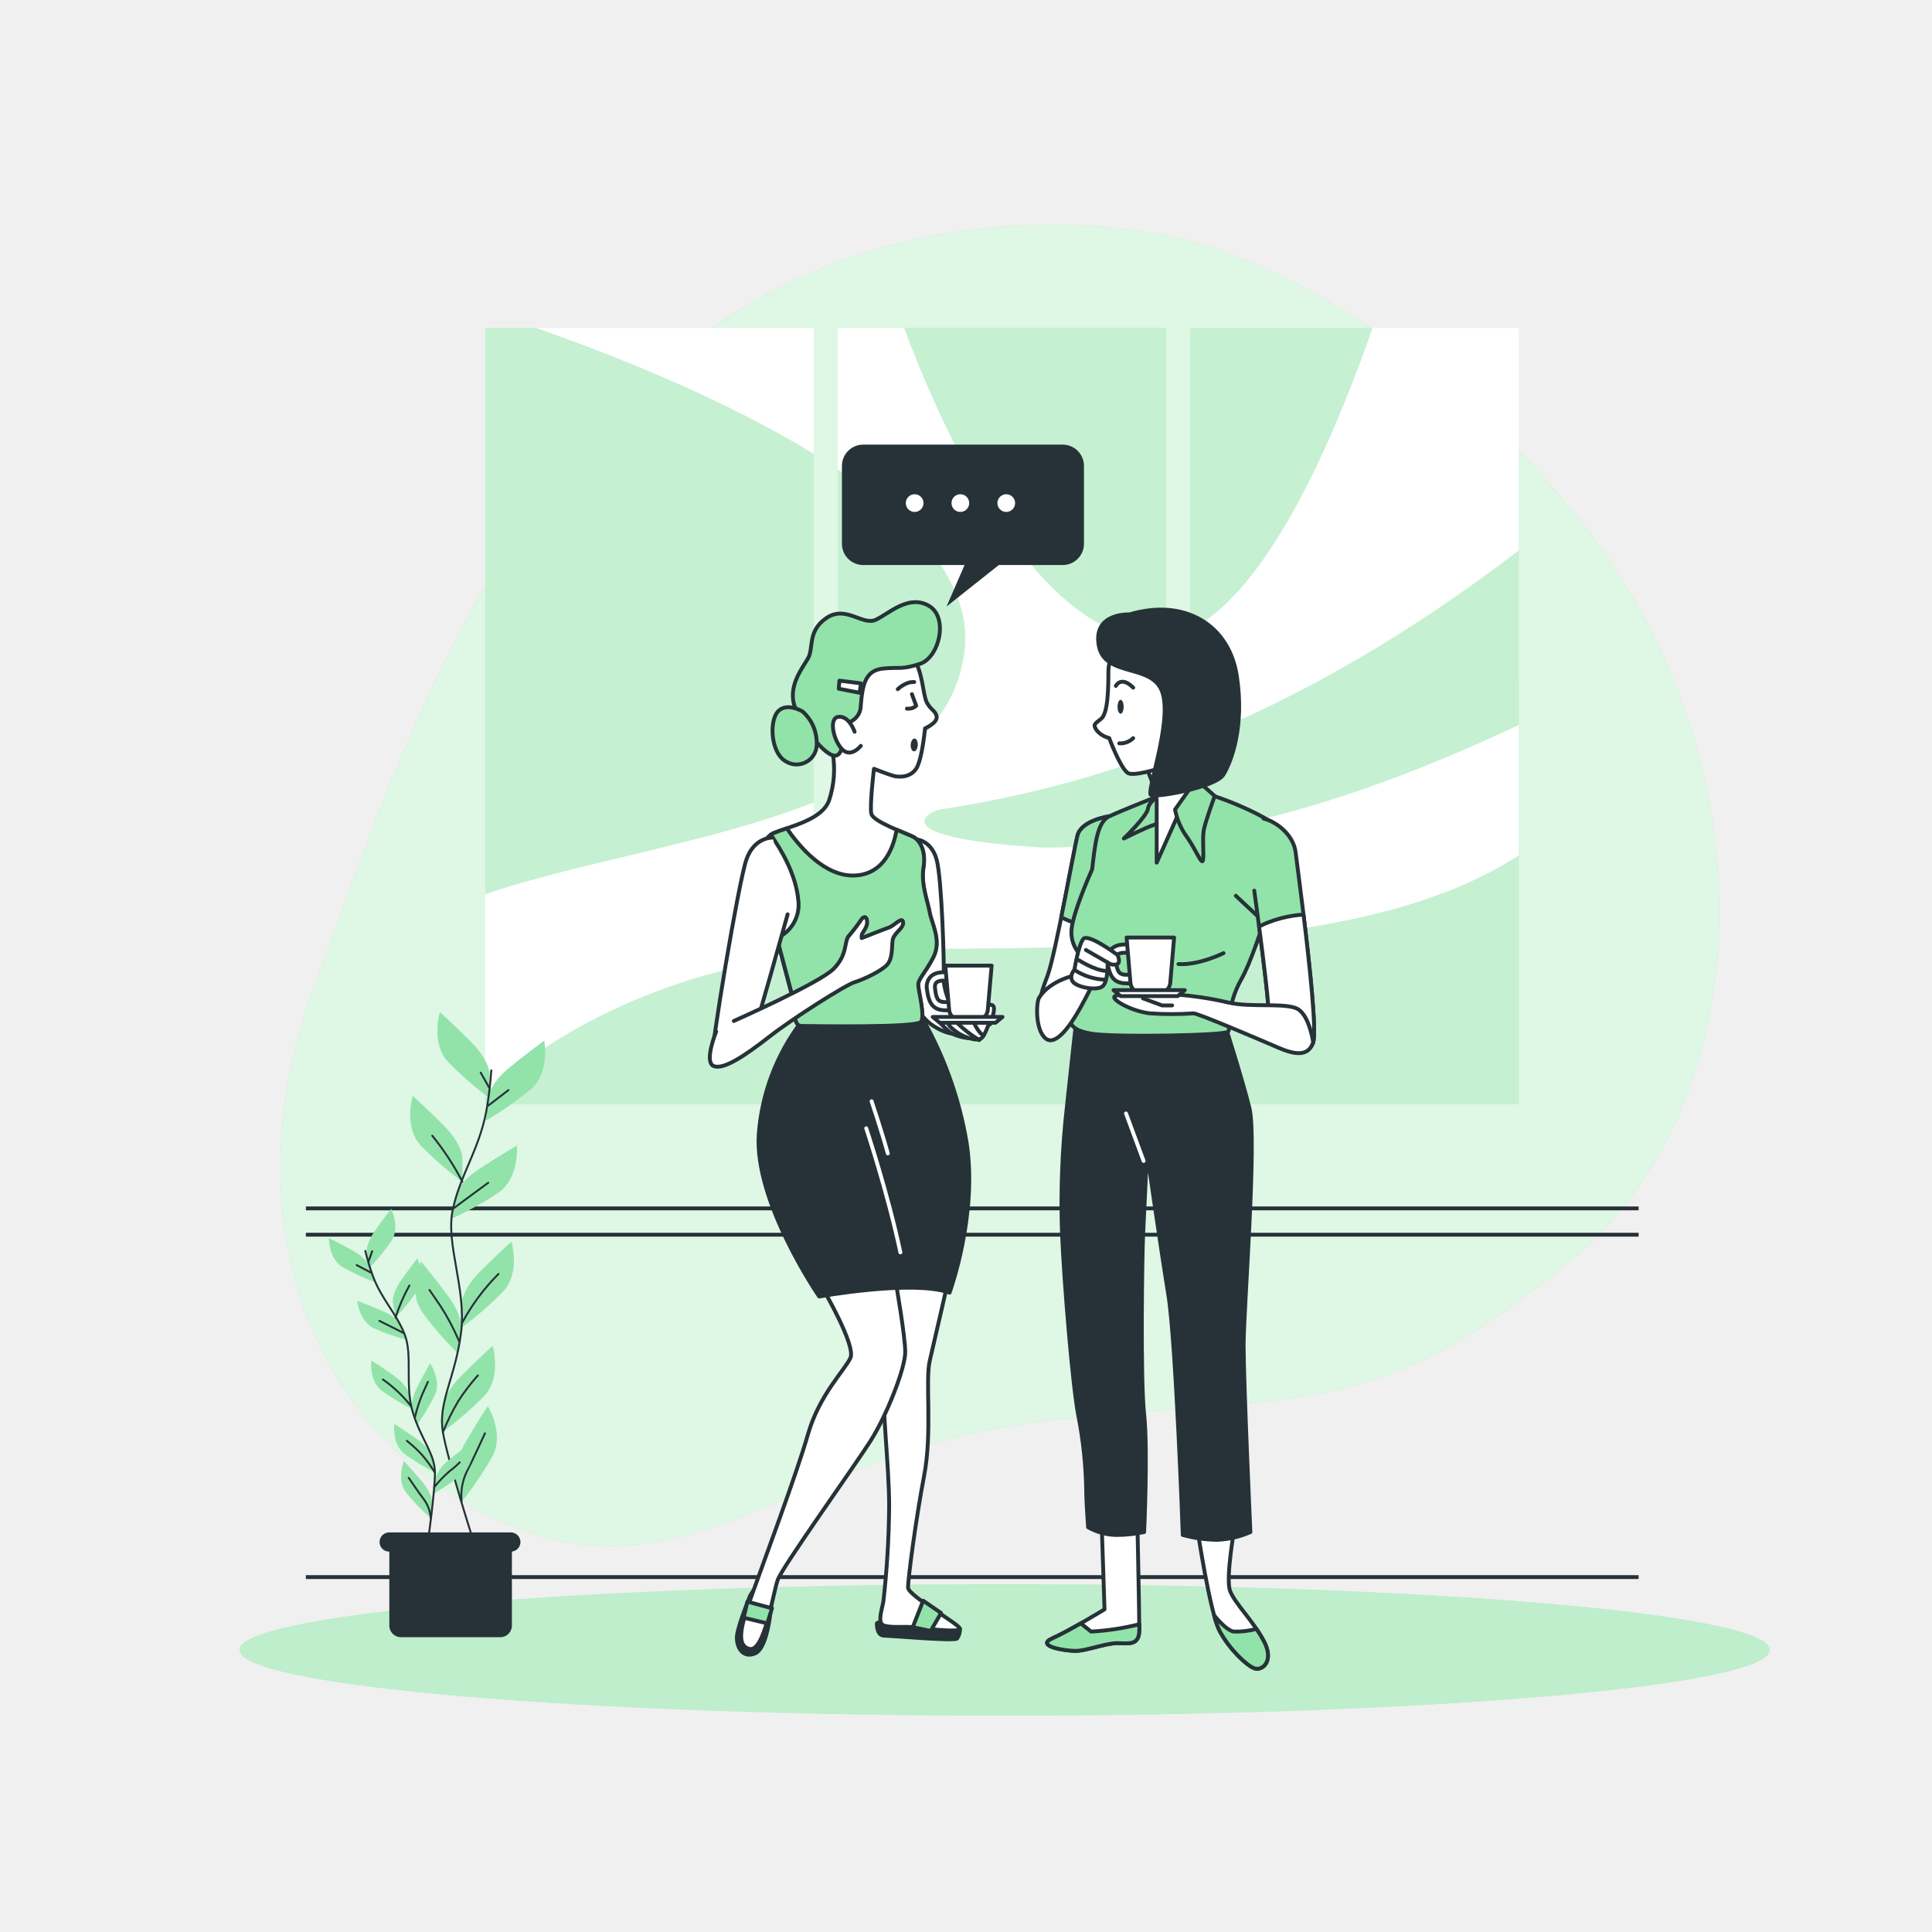
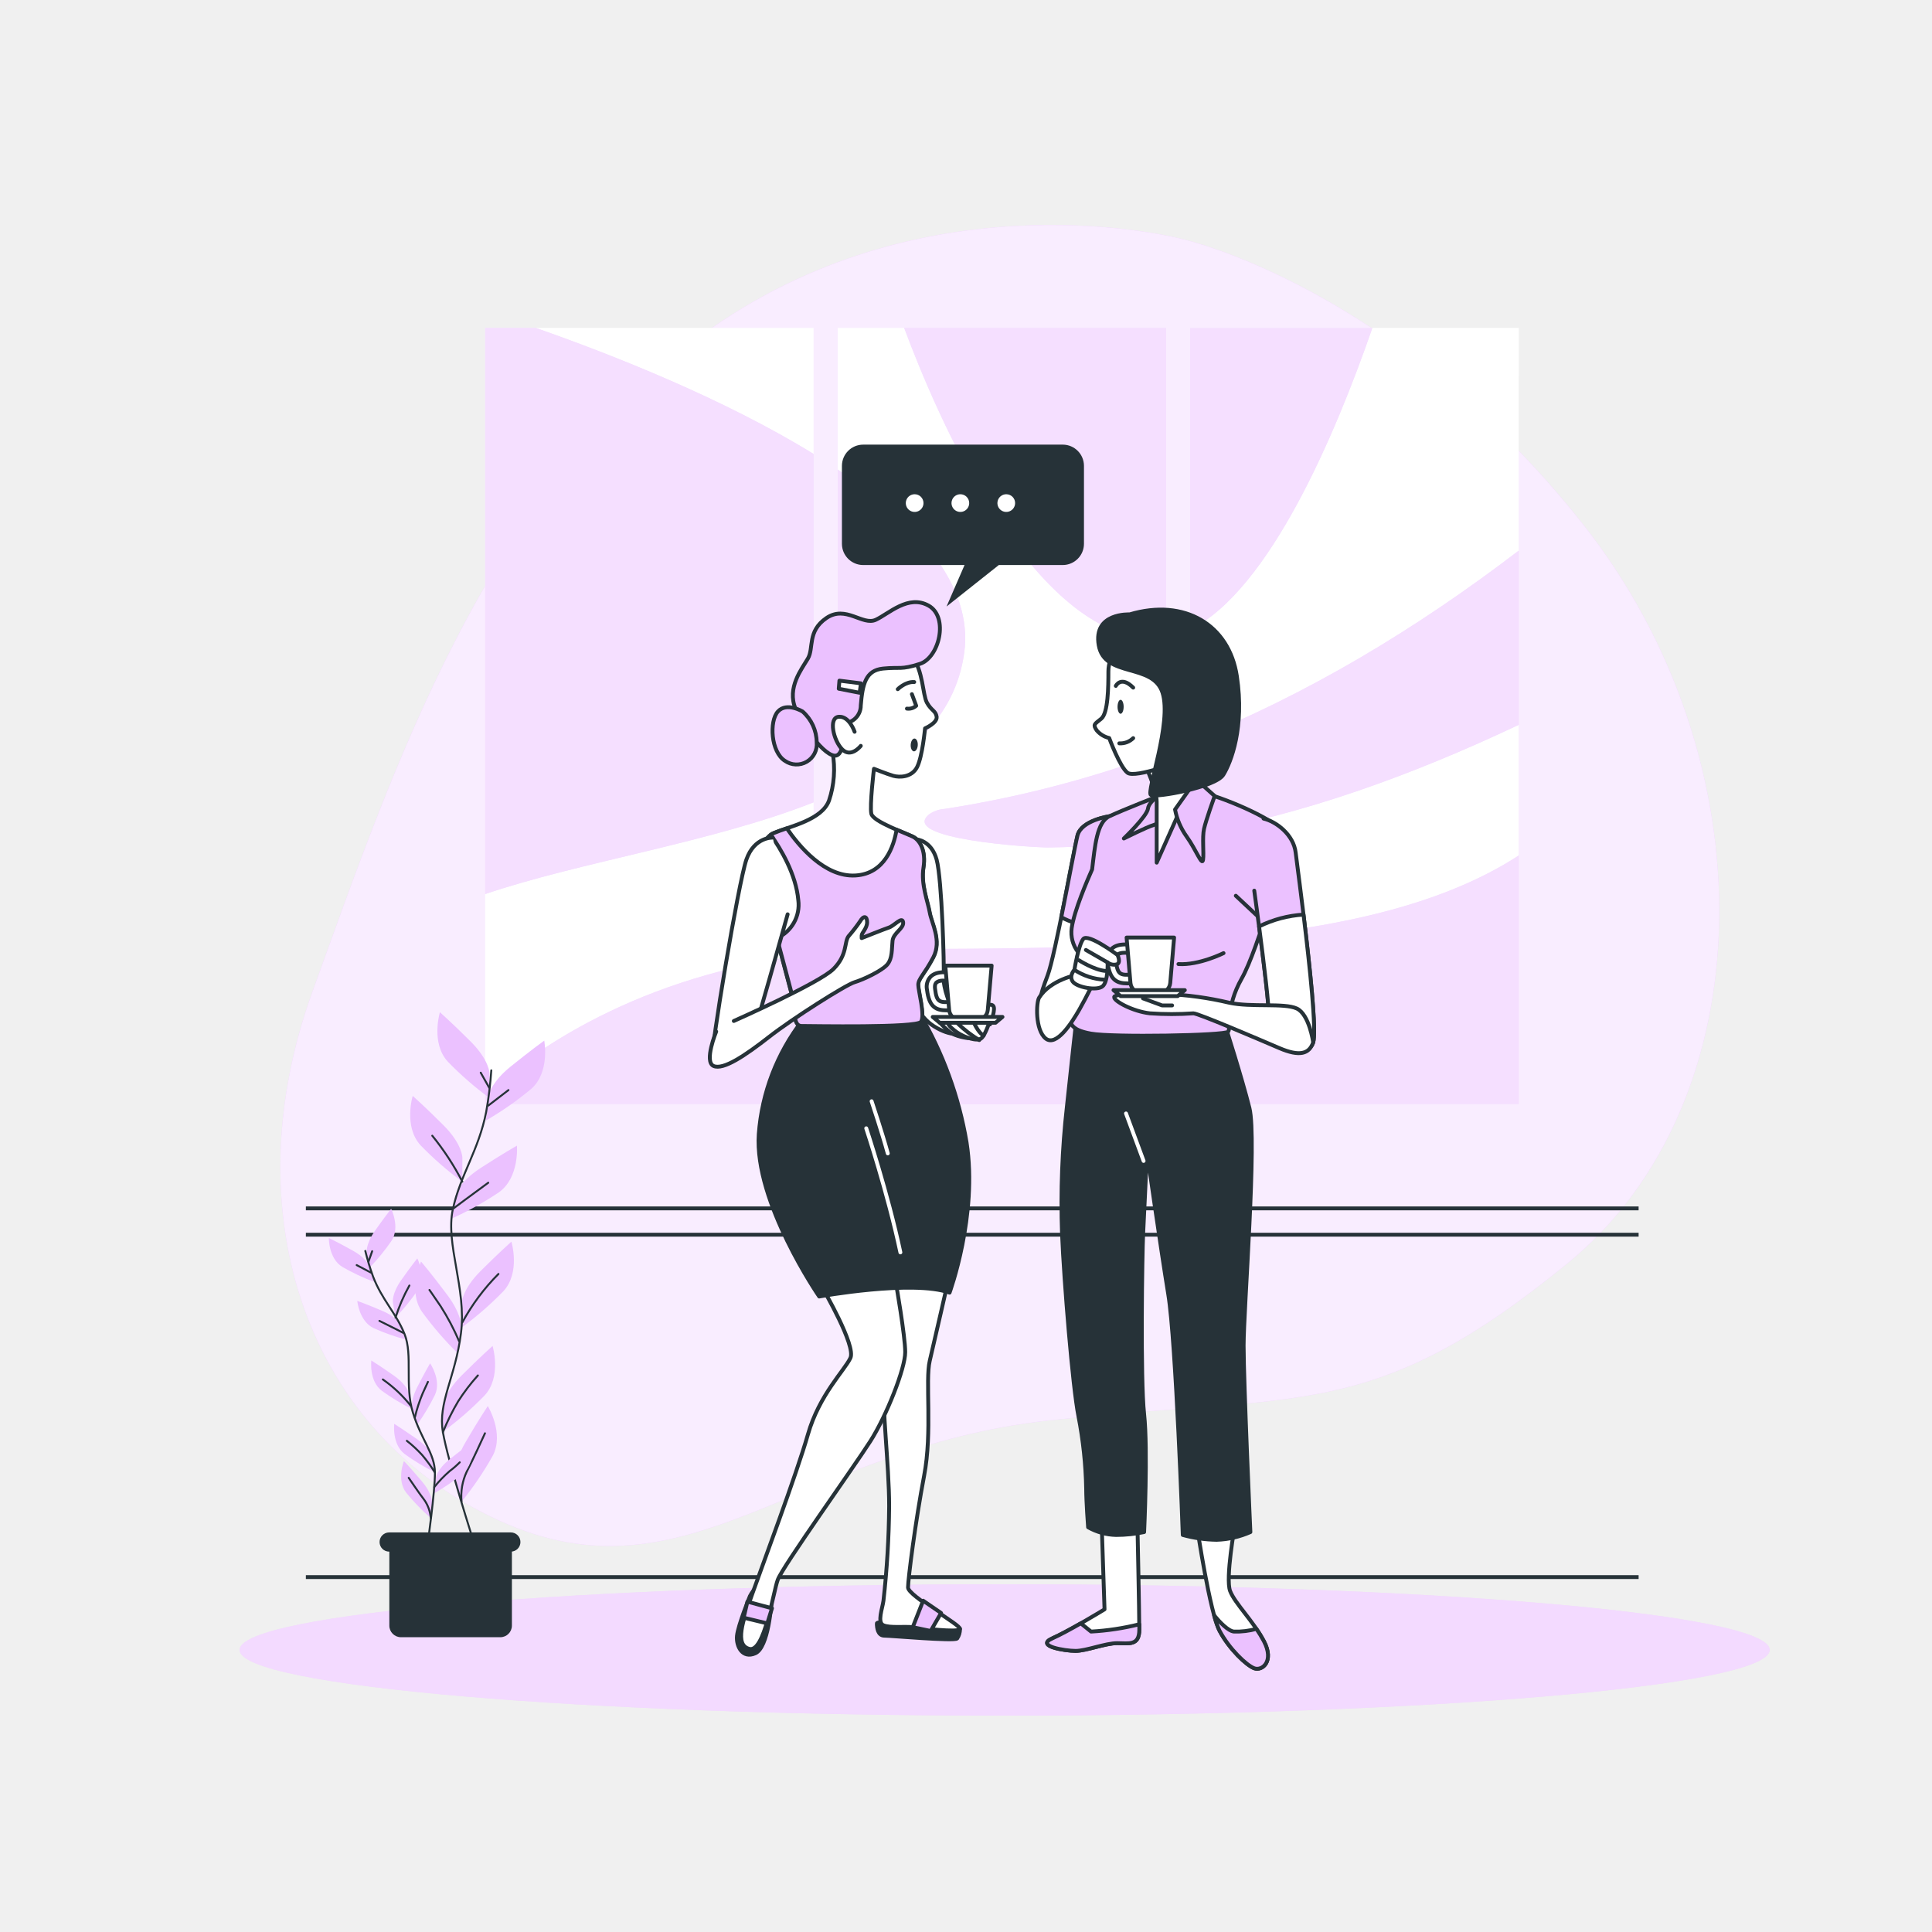
<svg xmlns="http://www.w3.org/2000/svg" viewBox="0 0 500 500">
  <g id="background-simple--inject-1">
-     <path d="M306,61.88S241.76,44.67,184.05,85s-82,113.17-103.18,171.63-.68,114.53,48.31,136.88,77.08-18.73,142.23-25.9,83.59.81,134.35-40.74,52.42-130.09,3.64-191.55S306,61.88,306,61.88Z" style="fill:#92E3A9" />
+     <path d="M306,61.88S241.76,44.67,184.05,85s-82,113.17-103.18,171.63-.68,114.53,48.31,136.88,77.08-18.73,142.23-25.9,83.59.81,134.35-40.74,52.42-130.09,3.64-191.55S306,61.88,306,61.88Z" style="fill:#EBC1FF" />
    <path d="M306,61.88S241.76,44.67,184.05,85s-82,113.17-103.18,171.63-.68,114.53,48.31,136.88,77.08-18.73,142.23-25.9,83.59.81,134.35-40.74,52.42-130.09,3.64-191.55S306,61.88,306,61.88Z" style="fill:#fff;opacity:0.7" />
  </g>
  <g id="Floor--inject-1">
-     <ellipse cx="260" cy="427" rx="198" ry="17" style="fill:#92E3A9" />
+     <ellipse cx="260" cy="427" rx="198" ry="17" style="fill:#EBC1FF" />
    <ellipse cx="260" cy="427" rx="198" ry="17" style="fill:#fff;opacity:0.4" />
  </g>
  <g id="Picture--inject-1">
    <line x1="79.16" y1="408.15" x2="424.07" y2="408.15" style="fill:none;stroke:#263238;stroke-miterlimit:10" />
    <line x1="79.16" y1="319.54" x2="424.07" y2="319.54" style="fill:none;stroke:#263238;stroke-miterlimit:10" />
    <line x1="79.16" y1="312.73" x2="424.07" y2="312.73" style="fill:none;stroke:#263238;stroke-miterlimit:10" />
    <path d="M210.56,285.74h-85V84.86h85ZM301.8,84.86h-85V285.74h85Zm91.25,0H308V285.74h85Z" style="fill:#fff" />
-     <path d="M210.56,285.74h-85v-2.66c11.51-10.49,39.25-30.9,85-36.21ZM393.05,221.4c-20.64,13.42-49.54,19.47-85,22.13v42.21h85ZM301.8,244c-20.84,1.31-43.82,1.6-68.62,1.6-5.69,0-11.13.25-16.38.69v39.48h85Zm-91.24-36.33V117.49c-23.12-14.23-51.7-25.55-71.92-32.63H125.56V231.38C150.28,223,184.33,218,210.56,207.64Zm91.24-13.39a286.23,286.23,0,0,1-57.34,15.07,8,8,0,0,0-3.88,1.31c-8.42,6.55,26.86,8.69,30.66,8.66a225,225,0,0,0,30.56-2.4Zm-52.25-25.39c2.36-17.48-12.28-33.63-32.75-47.36V205C234.31,197,247.24,186,249.55,168.86Zm143.5-26.39c-26.84,20.53-55,37.34-85,49.36v24.06c29.22-5,57.53-15.35,85-28.34Zm-97.48,22.74a19.14,19.14,0,0,0,6.23-.15V84.86H234C242.16,106.77,265.16,160.85,295.57,165.21Zm59.6-80.35H308v78.08C328.63,152.65,345.65,112.32,355.17,84.86Z" style="fill:#92E3A9" />
+     <path d="M210.56,285.74h-85v-2.66c11.51-10.49,39.25-30.9,85-36.21ZM393.05,221.4c-20.64,13.42-49.54,19.47-85,22.13v42.21h85ZM301.8,244c-20.84,1.31-43.82,1.6-68.62,1.6-5.69,0-11.13.25-16.38.69v39.48h85Zm-91.24-36.33V117.49c-23.12-14.23-51.7-25.55-71.92-32.63H125.56V231.38C150.28,223,184.33,218,210.56,207.64Zm91.24-13.39a286.23,286.23,0,0,1-57.34,15.07,8,8,0,0,0-3.88,1.31c-8.42,6.55,26.86,8.69,30.66,8.66a225,225,0,0,0,30.56-2.4Zm-52.25-25.39c2.36-17.48-12.28-33.63-32.75-47.36V205C234.31,197,247.24,186,249.55,168.86Zm143.5-26.39c-26.84,20.53-55,37.34-85,49.36v24.06c29.22-5,57.53-15.35,85-28.34Zm-97.48,22.74a19.14,19.14,0,0,0,6.23-.15V84.86H234C242.16,106.77,265.16,160.85,295.57,165.21Zm59.6-80.35H308v78.08C328.63,152.65,345.65,112.32,355.17,84.86Z" style="fill:#EBC1FF" />
    <path d="M210.56,285.74h-85v-2.66c11.51-10.49,39.25-30.9,85-36.21ZM393.05,221.4c-20.64,13.42-49.54,19.47-85,22.13v42.21h85ZM301.8,244c-20.84,1.31-43.82,1.6-68.62,1.6-5.69,0-11.13.25-16.38.69v39.48h85Zm-91.24-36.33V117.49c-23.12-14.23-51.7-25.55-71.92-32.63H125.56V231.38C150.28,223,184.33,218,210.56,207.64Zm91.24-13.39a286.23,286.23,0,0,1-57.34,15.07,8,8,0,0,0-3.88,1.31c-8.42,6.55,26.86,8.69,30.66,8.66a225,225,0,0,0,30.56-2.4Zm-52.25-25.39c2.36-17.48-12.28-33.63-32.75-47.36V205C234.31,197,247.24,186,249.55,168.86Zm143.5-26.39c-26.84,20.53-55,37.34-85,49.36v24.06c29.22-5,57.53-15.35,85-28.34Zm-97.48,22.74a19.14,19.14,0,0,0,6.23-.15V84.86H234C242.16,106.77,265.16,160.85,295.57,165.21Zm59.6-80.35H308v78.08C328.63,152.65,345.65,112.32,355.17,84.86Z" style="fill:#fff;opacity:0.48" />
  </g>
  <g id="Plants--inject-1">
-     <path d="M126.71,277.91s0-3.46-4.86-8.32-8-7.63-8-7.63-2.43,8,2.08,12.83a85.33,85.33,0,0,0,10.75,9.37Z" style="fill:#92E3A9" />
-     <path d="M119.66,299.58s0-3.47-4.85-8.33-8-7.63-8-7.63-2.43,8,2.08,12.83a85.33,85.33,0,0,0,10.75,9.37Z" style="fill:#92E3A9" />
-     <path d="M126.4,283.82s.37-3.45,5.71-7.76,8.74-6.75,8.74-6.75,1.57,8.19-3.42,12.54A85,85,0,0,1,125.75,290Z" style="fill:#92E3A9" />
-     <path d="M117.89,309.4s.73-3.39,6.49-7.12,9.4-5.79,9.4-5.79.71,8.31-4.72,12.12a85.59,85.59,0,0,1-12.48,6.9Z" style="fill:#92E3A9" />
-     <path d="M119.49,337.3s0-3.47,4.86-8.33,8-7.63,8-7.63,2.42,8-2.09,12.84a85,85,0,0,1-10.75,9.36Z" style="fill:#92E3A9" />
-     <path d="M119.41,344.1s.49-3.43-3.62-8.93-6.82-8.68-6.82-8.68-3.53,7.55.24,13a85.35,85.35,0,0,0,9.31,10.79Z" style="fill:#92E3A9" />
-     <path d="M114.62,364.28s0-3.47,4.86-8.32,8-7.63,8-7.63,2.42,8-2.08,12.83a85.06,85.06,0,0,1-10.76,9.37Z" style="fill:#92E3A9" />
-     <path d="M117.87,382.57s-.88-3.35,2.58-9.28,5.79-9.4,5.79-9.4,4.37,7.1,1.24,12.94a85.94,85.94,0,0,1-8,11.78Z" style="fill:#92E3A9" />
+     <path d="M126.71,277.91s0-3.46-4.86-8.32-8-7.63-8-7.63-2.43,8,2.08,12.83a85.33,85.33,0,0,0,10.75,9.37Z" style="fill:#EBC1FF" />
+     <path d="M119.66,299.58s0-3.47-4.85-8.33-8-7.63-8-7.63-2.43,8,2.08,12.83a85.33,85.33,0,0,0,10.75,9.37Z" style="fill:#EBC1FF" />
+     <path d="M126.4,283.82s.37-3.45,5.71-7.76,8.74-6.75,8.74-6.75,1.57,8.19-3.42,12.54A85,85,0,0,1,125.75,290Z" style="fill:#EBC1FF" />
+     <path d="M117.89,309.4s.73-3.39,6.49-7.12,9.4-5.79,9.4-5.79.71,8.31-4.72,12.12a85.59,85.59,0,0,1-12.48,6.9Z" style="fill:#EBC1FF" />
+     <path d="M119.49,337.3s0-3.47,4.86-8.33,8-7.63,8-7.63,2.42,8-2.09,12.84a85,85,0,0,1-10.75,9.36Z" style="fill:#EBC1FF" />
+     <path d="M119.41,344.1s.49-3.43-3.62-8.93-6.82-8.68-6.82-8.68-3.53,7.55.24,13a85.35,85.35,0,0,0,9.31,10.79Z" style="fill:#EBC1FF" />
+     <path d="M114.62,364.28s0-3.47,4.86-8.32,8-7.63,8-7.63,2.42,8-2.08,12.83a85.06,85.06,0,0,1-10.76,9.37Z" style="fill:#EBC1FF" />
+     <path d="M117.87,382.57s-.88-3.35,2.58-9.28,5.79-9.4,5.79-9.4,4.37,7.1,1.24,12.94a85.94,85.94,0,0,1-8,11.78Z" style="fill:#EBC1FF" />
    <path d="M127.15,277a99.36,99.36,0,0,1-1.33,10.77c-1.92,9.91-6.72,16.31-8.64,25.27s3.59,20.5,2.12,32-6,17.91-4.68,25.59,8,28.47,8,28.47" style="fill:none;stroke:#263238;stroke-linecap:round;stroke-linejoin:round;stroke-width:0.5px" />
    <line x1="126.36" y1="286.13" x2="131.59" y2="282.11" style="fill:none;stroke:#263238;stroke-linecap:round;stroke-linejoin:round;stroke-width:0.5px" />
    <line x1="126.6" y1="281.5" x2="124.41" y2="277.61" style="fill:none;stroke:#263238;stroke-linecap:round;stroke-linejoin:round;stroke-width:0.5px" />
    <path d="M117.47,312.66s4.38-3.29,8.89-6.57" style="fill:none;stroke:#263238;stroke-linecap:round;stroke-linejoin:round;stroke-width:0.5px" />
    <path d="M119.66,305.82a69.52,69.52,0,0,0-7.79-11.9" style="fill:none;stroke:#263238;stroke-linecap:round;stroke-linejoin:round;stroke-width:0.5px" />
    <path d="M119.66,342.23A54.3,54.3,0,0,1,129,329.7" style="fill:none;stroke:#263238;stroke-linecap:round;stroke-linejoin:round;stroke-width:0.5px" />
    <path d="M118.81,347.1a61.9,61.9,0,0,0-4.74-9c-2.56-3.77-2.93-4.26-2.93-4.26" style="fill:none;stroke:#263238;stroke-linecap:round;stroke-linejoin:round;stroke-width:0.5px" />
    <path d="M114.62,370.66a58.62,58.62,0,0,1,3.95-8,51.33,51.33,0,0,1,5.11-6.7" style="fill:none;stroke:#263238;stroke-linecap:round;stroke-linejoin:round;stroke-width:0.5px" />
    <path d="M119.45,388.61a14.79,14.79,0,0,1,1.31-7.68c1.82-3.53,3.89-8.15,4.75-10" style="fill:none;stroke:#263238;stroke-linecap:round;stroke-linejoin:round;stroke-width:0.5px" />
-     <path d="M94.91,324.25s-.37-2.17,2.14-5.74,4.18-5.66,4.18-5.66,2.39,4.74.09,8.28a54.49,54.49,0,0,1-5.73,7Z" style="fill:#92E3A9" />
-     <path d="M101.68,337.07s-.37-2.17,2.14-5.75,4.18-5.65,4.18-5.65,2.39,4.74.09,8.28a54.49,54.49,0,0,1-5.73,7Z" style="fill:#92E3A9" />
-     <path d="M95.74,327.92s-.6-2.12-4.42-4.25-6.21-3.28-6.21-3.28-.1,5.31,3.51,7.5a55.35,55.35,0,0,0,8.21,3.86Z" style="fill:#92E3A9" />
-     <path d="M103.86,343S103,341,99,339.28s-6.53-2.61-6.53-2.61.46,5.29,4.28,7.08a54.28,54.28,0,0,0,8.57,3Z" style="fill:#92E3A9" />
-     <path d="M105.88,360.71s-.37-2.18-3.94-4.7-5.84-3.92-5.84-3.92-.65,5.27,2.7,7.83a54.9,54.9,0,0,0,7.76,4.7Z" style="fill:#92E3A9" />
-     <path d="M106.67,365s-.68-2.1,1.31-6,3.33-6.18,3.33-6.18,3,4.35,1.26,8.17a54.76,54.76,0,0,1-4.67,7.79Z" style="fill:#92E3A9" />
-     <path d="M112.77,382.51s.25-2.19,3.67-4.91,5.6-4.24,5.6-4.24,1,5.22-2.25,8a54.5,54.5,0,0,1-7.47,5.14Z" style="fill:#92E3A9" />
-     <path d="M111.87,377.1s-.38-2.18-4-4.69-5.83-3.92-5.83-3.92-.66,5.26,2.7,7.82a54.3,54.3,0,0,0,7.76,4.7Z" style="fill:#92E3A9" />
-     <path d="M111.82,388.92s.19-2.2-2.63-5.54-4.65-5.27-4.65-5.27-2,4.93.63,8.25a54,54,0,0,0,6.31,6.52Z" style="fill:#92E3A9" />
+     <path d="M94.91,324.25s-.37-2.17,2.14-5.74,4.18-5.66,4.18-5.66,2.39,4.74.09,8.28a54.49,54.49,0,0,1-5.73,7Z" style="fill:#EBC1FF" />
+     <path d="M101.68,337.07s-.37-2.17,2.14-5.75,4.18-5.65,4.18-5.65,2.39,4.74.09,8.28a54.49,54.49,0,0,1-5.73,7Z" style="fill:#EBC1FF" />
+     <path d="M95.74,327.92s-.6-2.12-4.42-4.25-6.21-3.28-6.21-3.28-.1,5.31,3.51,7.5a55.35,55.35,0,0,0,8.21,3.86Z" style="fill:#EBC1FF" />
+     <path d="M103.86,343S103,341,99,339.28s-6.53-2.61-6.53-2.61.46,5.29,4.28,7.08a54.28,54.28,0,0,0,8.57,3Z" style="fill:#EBC1FF" />
+     <path d="M105.88,360.71s-.37-2.18-3.94-4.7-5.84-3.92-5.84-3.92-.65,5.27,2.7,7.83a54.9,54.9,0,0,0,7.76,4.7Z" style="fill:#EBC1FF" />
+     <path d="M106.67,365s-.68-2.1,1.31-6,3.33-6.18,3.33-6.18,3,4.35,1.26,8.17a54.76,54.76,0,0,1-4.67,7.79Z" style="fill:#EBC1FF" />
+     <path d="M112.77,382.51s.25-2.19,3.67-4.91,5.6-4.24,5.6-4.24,1,5.22-2.25,8a54.5,54.5,0,0,1-7.47,5.14Z" style="fill:#EBC1FF" />
+     <path d="M111.87,377.1s-.38-2.18-4-4.69-5.83-3.92-5.83-3.92-.66,5.26,2.7,7.82a54.3,54.3,0,0,0,7.76,4.7Z" style="fill:#EBC1FF" />
+     <path d="M111.82,388.92s.19-2.2-2.63-5.54-4.65-5.27-4.65-5.27-2,4.93.63,8.25a54,54,0,0,0,6.31,6.52Z" style="fill:#EBC1FF" />
    <path d="M94.54,323.74a62.45,62.45,0,0,0,2,6.61c2.28,6,6,9.5,8.16,14.91s0,13.25,2.15,20.3,5.68,10.58,5.71,15.54-1.92,18.72-1.92,18.72" style="fill:none;stroke:#263238;stroke-linecap:round;stroke-linejoin:round;stroke-width:0.5px" />
    <line x1="96.02" y1="329.36" x2="92.31" y2="327.41" style="fill:none;stroke:#263238;stroke-linecap:round;stroke-linejoin:round;stroke-width:0.5px" />
    <line x1="95.37" y1="326.49" x2="96.32" y2="323.81" style="fill:none;stroke:#263238;stroke-linecap:round;stroke-linejoin:round;stroke-width:0.5px" />
    <path d="M104.48,345s-3.11-1.59-6.29-3.16" style="fill:none;stroke:#263238;stroke-linecap:round;stroke-linejoin:round;stroke-width:0.5px" />
    <path d="M102.36,341a44.18,44.18,0,0,1,3.59-8.31" style="fill:none;stroke:#263238;stroke-linecap:round;stroke-linejoin:round;stroke-width:0.5px" />
    <path d="M106.31,363.82A34.33,34.33,0,0,0,99.08,357" style="fill:none;stroke:#263238;stroke-linecap:round;stroke-linejoin:round;stroke-width:0.5px" />
    <path d="M107.38,366.78a38.77,38.77,0,0,1,2-6.16c1.2-2.65,1.37-3,1.37-3" style="fill:none;stroke:#263238;stroke-linecap:round;stroke-linejoin:round;stroke-width:0.5px" />
    <path d="M112.39,384.85a32.14,32.14,0,0,1,4-4.15,21.65,21.65,0,0,0,2.59-2.25" style="fill:none;stroke:#263238;stroke-linecap:round;stroke-linejoin:round;stroke-width:0.5px" />
    <path d="M112.56,381.1a36.9,36.9,0,0,0-3.34-4.58,33.22,33.22,0,0,0-3.93-3.64" style="fill:none;stroke:#263238;stroke-linecap:round;stroke-linejoin:round;stroke-width:0.5px" />
    <path d="M111.48,392.88a9.48,9.48,0,0,0-1.65-4.67c-1.53-2-3.33-4.69-4.06-5.75" style="fill:none;stroke:#263238;stroke-linecap:round;stroke-linejoin:round;stroke-width:0.5px" />
    <path d="M100.71,397.42h31.77a0,0,0,0,1,0,0v23.29a3,3,0,0,1-3,3H103.76a3,3,0,0,1-3-3V397.42A0,0,0,0,1,100.71,397.42Z" style="fill:#263238" />
    <path d="M132.2,401.56H100.71a2.48,2.48,0,0,1-2.48-2.48h0a2.48,2.48,0,0,1,2.48-2.49H132.2a2.48,2.48,0,0,1,2.49,2.49h0A2.48,2.48,0,0,1,132.2,401.56Z" style="fill:#263238" />
  </g>
  <g id="character-2--inject-1">
    <path d="M287.1,211.25s-7.25,1-8.25,5-5.75,31-7.75,36.25-3,8.75-1.25,11.5,6,0,8.5-5.25,5-34.75,6.75-38.75A28.93,28.93,0,0,0,287.1,211.25Z" style="fill:#fff;stroke:#263238;stroke-linecap:round;stroke-linejoin:round" />
-     <path d="M281.93,239.44c1.19-8.71,2.28-17.4,3.17-19.44a28.93,28.93,0,0,0,2-8.75s-7.25,1-8.25,5c-.57,2.29-2.38,12.14-4.19,21.12A16.72,16.72,0,0,0,281.93,239.44Z" style="fill:#92E3A9;stroke:#263238;stroke-linecap:round;stroke-linejoin:round" />
+     <path d="M281.93,239.44c1.19-8.71,2.28-17.4,3.17-19.44a28.93,28.93,0,0,0,2-8.75s-7.25,1-8.25,5c-.57,2.29-2.38,12.14-4.19,21.12A16.72,16.72,0,0,0,281.93,239.44Z" style="fill:#EBC1FF;stroke:#263238;stroke-linecap:round;stroke-linejoin:round" />
    <path d="M285.1,394l.75,22.5s-9,5.5-13.5,7.5,3.25,3.25,6,3.25,7.75-2,10.75-2,5.75.75,5.75-3.5-.5-28-.5-28Z" style="fill:#fff;stroke:#263238;stroke-linecap:round;stroke-linejoin:round" />
-     <path d="M294.85,421.75c0-.34,0-.82,0-1.39a66.61,66.61,0,0,1-12.49,1.89l-2.65-2.13c-2.56,1.46-5.38,3-7.35,3.88-4.5,2,3.25,3.25,6,3.25s7.75-2,10.75-2S294.85,426,294.85,421.75Z" style="fill:#92E3A9;stroke:#263238;stroke-linecap:round;stroke-linejoin:round" />
+     <path d="M294.85,421.75c0-.34,0-.82,0-1.39a66.61,66.61,0,0,1-12.49,1.89l-2.65-2.13c-2.56,1.46-5.38,3-7.35,3.88-4.5,2,3.25,3.25,6,3.25s7.75-2,10.75-2S294.85,426,294.85,421.75Z" style="fill:#EBC1FF;stroke:#263238;stroke-linecap:round;stroke-linejoin:round" />
    <path d="M309.85,395.5s3.25,21.75,5.75,26.5,7,9,9,9.75,5.25-1.75,2.5-7-7.5-9.75-8.75-13,1.25-17,1.25-17Z" style="fill:#fff;stroke:#263238;stroke-linecap:round;stroke-linejoin:round" />
-     <path d="M324.6,431.75c2,.75,5.25-1.75,2.5-7a33.63,33.63,0,0,0-1.94-3.2,19.45,19.45,0,0,1-5.81.7c-1.51-.15-3.66-2.41-5.12-4.17A21.28,21.28,0,0,0,315.6,422C318.1,426.75,322.6,431,324.6,431.75Z" style="fill:#92E3A9;stroke:#263238;stroke-linecap:round;stroke-linejoin:round" />
+     <path d="M324.6,431.75c2,.75,5.25-1.75,2.5-7a33.63,33.63,0,0,0-1.94-3.2,19.45,19.45,0,0,1-5.81.7c-1.51-.15-3.66-2.41-5.12-4.17A21.28,21.28,0,0,0,315.6,422C318.1,426.75,322.6,431,324.6,431.75Z" style="fill:#EBC1FF;stroke:#263238;stroke-linecap:round;stroke-linejoin:round" />
    <path d="M278.6,263.5s-1.5,13.5-2.5,23a222.7,222.7,0,0,0-1.25,32.75c.5,12.25,2.75,39.75,4.25,47.25a108.25,108.25,0,0,1,2,18.75c0,3.5.5,10,.5,10a15.37,15.37,0,0,0,7.25,2,35.92,35.92,0,0,0,7.25-.75s1-21.25,0-30.5-.5-41.75-.25-46.75,1-21,1-21,3.5,24.5,5.5,36.75,3.75,62.25,3.75,62.25a35.23,35.23,0,0,0,8.75,1.25,23.43,23.43,0,0,0,8.75-2s-1.75-38.75-1.75-48.25,3.5-53.5,1.5-61.5-6.25-21.25-6.25-21.25Z" style="fill:#263238;stroke:#263238;stroke-linecap:round;stroke-linejoin:round" />
    <line x1="291.41" y1="288.16" x2="295.96" y2="300.45" style="fill:none;stroke:#fff;stroke-linecap:round;stroke-linejoin:round" />
-     <path d="M312.6,205.5c-7.5-2.25-12.75.5-12.75.5s-9,3.5-12.75,5.25c-3.26,1.52-3.73,7.72-4.46,13.75-1.21,2.72-4.65,10.7-5.29,15.18a8.4,8.4,0,0,0,1.68,6.27c-1,5.43-1.85,10.41-2.18,12.8-.75,5.5,0,7.25,5.5,8.25s34.75.5,35.5-.5-.75-6.25,3.5-13.75,11.5-33.25,11.5-36.5S320.1,207.75,312.6,205.5Z" style="fill:#92E3A9;stroke:#263238;stroke-linecap:round;stroke-linejoin:round" />
+     <path d="M312.6,205.5c-7.5-2.25-12.75.5-12.75.5s-9,3.5-12.75,5.25c-3.26,1.52-3.73,7.72-4.46,13.75-1.21,2.72-4.65,10.7-5.29,15.18a8.4,8.4,0,0,0,1.68,6.27c-1,5.43-1.85,10.41-2.18,12.8-.75,5.5,0,7.25,5.5,8.25s34.75.5,35.5-.5-.75-6.25,3.5-13.75,11.5-33.25,11.5-36.5S320.1,207.75,312.6,205.5Z" style="fill:#EBC1FF;stroke:#263238;stroke-linecap:round;stroke-linejoin:round" />
    <line x1="325.49" y1="237.12" x2="319.83" y2="231.82" style="fill:none;stroke:#263238;stroke-linecap:round;stroke-linejoin:round" />
    <path d="M316.65,246.67s-6.36,3.18-11.67,2.83" style="fill:none;stroke:#263238;stroke-linecap:round;stroke-linejoin:round" />
-     <path d="M301.1,205s-3.75,2.25-4,4.25-6.25,7.75-6.25,7.75,6-3,7.75-3.5,7.5-5.5,5.75-8.25S301.1,205,301.1,205Z" style="fill:#92E3A9;stroke:#263238;stroke-linecap:round;stroke-linejoin:round" />
+     <path d="M301.1,205s-3.75,2.25-4,4.25-6.25,7.75-6.25,7.75,6-3,7.75-3.5,7.5-5.5,5.75-8.25S301.1,205,301.1,205Z" style="fill:#EBC1FF;stroke:#263238;stroke-linecap:round;stroke-linejoin:round" />
    <path d="M296.35,198s3,6.25,3,9.5v15.75l8.25-18.5c1-2.25,1-12.5,1-12.5S299.6,198.5,296.35,198Z" style="fill:#fff;stroke:#263238;stroke-linecap:round;stroke-linejoin:round" />
    <path d="M289.85,166.25s-3,3.5-3,7.5S286.79,184.54,285,186s-2.19,1.46-1.19,3a6,6,0,0,0,3.25,2s2.75,7.5,4.75,9,14.5-3.25,14.5-3.25,8.75-9.5,6.75-18.5S299.85,156.25,289.85,166.25Z" style="fill:#fff;stroke:#263238;stroke-linecap:round;stroke-linejoin:round" />
    <path d="M290.8,182.92c0,1-.36,1.8-.79,1.8s-.79-.81-.79-1.8.35-1.81.79-1.81S290.8,181.92,290.8,182.92Z" style="fill:#263238" />
    <path d="M288.77,177.51s1.35-2.71,4.5.45" style="fill:none;stroke:#263238;stroke-linecap:round;stroke-linejoin:round" />
    <path d="M289.67,192.38a4.76,4.76,0,0,0,3.6-1.35" style="fill:none;stroke:#263238;stroke-linecap:round;stroke-linejoin:round" />
-     <path d="M309.6,201.75l-5.5,7.75a17.68,17.68,0,0,0,3,7c2.5,3.5,4,7.75,4.25,6s-.25-5.75.25-8,2.75-8.5,2.75-8.5Z" style="fill:#92E3A9;stroke:#263238;stroke-linecap:round;stroke-linejoin:round" />
-     <path d="M324.6,230.5s4.13,29.62,3.75,33c-.83,7.36,10,11,11.5,6.25s-4.26-46.58-4.53-49.07c-.52-4.67-5.07-8.08-8.32-8.83" style="fill:#92E3A9;stroke:#263238;stroke-linecap:round;stroke-linejoin:round" />
+     <path d="M309.6,201.75l-5.5,7.75a17.68,17.68,0,0,0,3,7c2.5,3.5,4,7.75,4.25,6s-.25-5.75.25-8,2.75-8.5,2.75-8.5Z" style="fill:#EBC1FF;stroke:#263238;stroke-linecap:round;stroke-linejoin:round" />
+     <path d="M324.6,230.5s4.13,29.62,3.75,33c-.83,7.36,10,11,11.5,6.25s-4.26-46.58-4.53-49.07c-.52-4.67-5.07-8.08-8.32-8.83" style="fill:#EBC1FF;stroke:#263238;stroke-linecap:round;stroke-linejoin:round" />
    <path d="M339.85,269.75c.92-2.92-.9-19.86-2.5-33.05a30,30,0,0,0-11.5,3.06c1.18,9,2.74,21.6,2.5,23.74C327.52,270.86,338.35,274.5,339.85,269.75Z" style="fill:#fff;stroke:#263238;stroke-linecap:round;stroke-linejoin:round" />
    <path d="M339.85,269.75s-1-7.25-4.25-8.75-11.75-.25-17.5-1.5a86.59,86.59,0,0,0-16.25-2.25c-4.25,0-13.25-.25-13.5.75s4.75,3.75,9.25,4.25a80.52,80.52,0,0,0,11.25,0c1.25,0,17,6.75,22.25,9S338.85,272.75,339.85,269.75Z" style="fill:#fff;stroke:#263238;stroke-linecap:round;stroke-linejoin:round" />
    <polyline points="295.8 258.38 300.74 260.2 303.34 260.2" style="fill:none;stroke:#263238;stroke-linecap:round;stroke-linejoin:round" />
    <path d="M291.85,254.51c-2.85,0-4.64-.88-5.21-5.43a3.89,3.89,0,0,1,1.08-3.56c1.7-1.57,4.59-1,4.91-1a1.1,1.1,0,0,1-.45,2.15c-.54-.11-2.24-.27-3,.41-.13.13-.52.49-.38,1.67.45,3.62,1.12,3.69,4.6,3.44a1.1,1.1,0,1,1,.16,2.19C293,254.47,292.39,254.51,291.85,254.51Z" style="fill:#fff;stroke:#263238;stroke-linecap:round;stroke-linejoin:round" />
    <path d="M300,257h-4.58a2.87,2.87,0,0,1-2.86-2.63l-1-11.73h12.3l-1,11.73A2.87,2.87,0,0,1,300,257Z" style="fill:#fff;stroke:#263238;stroke-linecap:round;stroke-linejoin:round" />
    <polygon points="304.79 257.79 290.02 257.79 288.17 256.25 306.63 256.25 304.79 257.79" style="fill:#fff;stroke:#263238;stroke-linecap:round;stroke-linejoin:round" />
    <path d="M278.85,252.25s-7,1.25-9.93,5.95c-.75,1.2-1.07,8.3,1.68,10.55s6.75-4,8.75-7.5,4-7.75,4-7.75Z" style="fill:#fff;stroke:#263238;stroke-linecap:round;stroke-linejoin:round" />
    <path d="M292.35,159s-9.5-.5-8,8,14,4.5,16.5,12.25-4.25,25.75-3,26.5,16.75-2,18.75-5.25,5.5-12.25,3.5-25.5S306.6,154.75,292.35,159Z" style="fill:#263238;stroke:#263238;stroke-linecap:round;stroke-linejoin:round" />
    <path d="M278.05,251s1.05-6.46,2.3-8,8.85,4.13,8.85,4.13,1,2-.18,2.44a2.69,2.69,0,0,1-2.38-.49s.21,4.92-1.29,6.17-6.75.25-7.75-1.25S278.05,251,278.05,251Z" style="fill:#fff;stroke:#263238;stroke-linecap:round;stroke-linejoin:round" />
    <line x1="281.03" y1="245.85" x2="286.64" y2="249.08" style="fill:none;stroke:#263238;stroke-linecap:round;stroke-linejoin:round" />
    <path d="M279.22,248.51s3.94,2.55,6.92,2.77" style="fill:none;stroke:#263238;stroke-linecap:round;stroke-linejoin:round" />
    <path d="M278.05,251a15.67,15.67,0,0,0,7.88,2.55" style="fill:none;stroke:#263238;stroke-linecap:round;stroke-linejoin:round" />
  </g>
  <g id="character-1--inject-1">
    <path d="M237.15,217.22s3.88.23,5.25,5.25,2,27.61,1.82,30.35,1.6,8,3.42,9.59,5.25,3.19,3.43,4.33-5,1.6-9.36-1.14-6.39-8.21-7.3-13.69.91-16.89-1.14-24S234.18,217.22,237.15,217.22Z" style="fill:#fff;stroke:#263238;stroke-linecap:round;stroke-linejoin:round" />
    <path d="M248.44,421.6a4.2,4.2,0,0,1-.73,2.44c-.73.74-17.12-.73-18.83-.73s-1.95-2-1.95-3.18S248.44,421.6,248.44,421.6Z" style="fill:#263238;stroke:#263238;stroke-linecap:round;stroke-linejoin:round" />
    <path d="M245.51,330.89s-3.67,16.14-4.89,21.27.73,18.34-1.47,29.83S235,408.64,235,410.84s13.93,9.78,13.44,10.76-10-.25-12.22-.49-5.87.24-7.58-.49-.25-4.4,0-6.36a236,236,0,0,0,1.47-24.45c0-11-2-26.4-1.23-31.78a123.51,123.51,0,0,0,.74-13.93c0-.74-2-13.21-2-13.21S238.42,329.92,245.51,330.89Z" style="fill:#fff;stroke:#263238;stroke-linecap:round;stroke-linejoin:round" />
-     <polygon points="238.91 414.26 236.22 421.11 240.86 422.09 243.55 417.44 238.91 414.26" style="fill:#92E3A9;stroke:#263238;stroke-linecap:round;stroke-linejoin:round" />
+     <polygon points="238.91 414.26 236.22 421.11 240.86 422.09 243.55 417.44 238.91 414.26" style="fill:#EBC1FF;stroke:#263238;stroke-linecap:round;stroke-linejoin:round" />
    <path d="M194.08,413.07s-3.09,7.59-3.35,10.29,1.42,6,4.76,4.5,4.25-12.47,4.25-15S196.39,408.57,194.08,413.07Z" style="fill:#263238;stroke:#263238;stroke-linecap:round;stroke-linejoin:round" />
    <path d="M213,333.58s8.56,14.67,7.09,17.85-8.07,9.53-11,19.8-12,34.48-14.42,41.32-4.65,13.2-.74,14.18,6.11-14.42,7.34-17.85,19.8-29.33,24-35.94,9-18.82,9-23-2.44-18.09-2.44-18.09S221.3,329.43,213,333.58Z" style="fill:#fff;stroke:#263238;stroke-linecap:round;stroke-linejoin:round" />
-     <polygon points="192.46 418.66 198.57 420.13 199.79 416.22 193.43 414.51 192.46 418.66" style="fill:#92E3A9;stroke:#263238;stroke-linecap:round;stroke-linejoin:round" />
+     <polygon points="192.46 418.66 198.57 420.13 199.79 416.22 193.43 414.51 192.46 418.66" style="fill:#EBC1FF;stroke:#263238;stroke-linecap:round;stroke-linejoin:round" />
    <path d="M207.61,264.15a54.74,54.74,0,0,0-11.24,29.34c-1.23,17.6,15.64,42.05,15.64,42.05s24.21-4.4,33.74-1c0,0,7.34-20.05,4.4-38.87a97.79,97.79,0,0,0-12.22-33.5Z" style="fill:#263238;stroke:#263238;stroke-linecap:round;stroke-linejoin:round" />
    <path d="M224.18,292s5.58,16.76,8.84,32.12" style="fill:none;stroke:#fff;stroke-linecap:round;stroke-linejoin:round" />
    <path d="M225.57,285s2.8,8.38,4.19,13.5" style="fill:none;stroke:#fff;stroke-linecap:round;stroke-linejoin:round" />
    <path d="M230.07,166.34s3-.46,5.94,3.42,2.74,10,3.88,12.09,2.28,2.06,2.51,3.65-3,3-3,3-.68,7.3-2.05,10-4.57,2.74-6.17,2.28-5-1.82-5-1.82-1.14,9.58-.68,11.64,8.9,5,10.73,5.93,3.42,3.65,2.73,8,1.14,8.9,1.6,11.63,3.2,7.31.91,11.64-3.88,5.48-3.88,7.08,1.83,8,.69,9.58-26,2.05-28.53,2.05-3.87-5.93-4.33-7.3-5.71-22.13-7.53-27.15-2.05-14.61,2.28-16.43,12.55-3.43,14.38-8.45a25.32,25.32,0,0,0,.91-12.55c-.46-1.37-5.48-3.19-6.85-16.66S222.32,159,230.07,166.34Z" style="fill:#fff;stroke:#263238;stroke-linecap:round;stroke-linejoin:round" />
    <path d="M237.52,192.84c-.05.92-.5,1.64-1,1.61s-.88-.79-.83-1.71.5-1.64,1-1.61S237.57,191.92,237.52,192.84Z" style="fill:#263238" />
    <path d="M236,179.65l1.11,3a3,3,0,0,1-2.4.74" style="fill:none;stroke:#263238;stroke-linecap:round;stroke-linejoin:round" />
    <path d="M232.34,178.36s2-2,4.26-1.85" style="fill:none;stroke:#263238;stroke-linecap:round;stroke-linejoin:round" />
-     <path d="M217.3,187.1a4.58,4.58,0,0,0,5.47-4.56c.46-5.48,1.23-9.07,5.79-9.52s4.48.39,9.5-1.21,7.53-12.09,2.28-15.06-10.27,2.06-13.69,3.65-7.76-3.88-12.78-.45-3.19,7.76-4.79,10.49-5.48,7.53-3.19,13,8.67,13.69,11,11.87S217.3,187.1,217.3,187.1Z" style="fill:#92E3A9;stroke:#263238;stroke-linecap:round;stroke-linejoin:round" />
+     <path d="M217.3,187.1a4.58,4.58,0,0,0,5.47-4.56c.46-5.48,1.23-9.07,5.79-9.52s4.48.39,9.5-1.21,7.53-12.09,2.28-15.06-10.27,2.06-13.69,3.65-7.76-3.88-12.78-.45-3.19,7.76-4.79,10.49-5.48,7.53-3.19,13,8.67,13.69,11,11.87S217.3,187.1,217.3,187.1Z" style="fill:#EBC1FF;stroke:#263238;stroke-linecap:round;stroke-linejoin:round" />
    <polygon points="222.82 176.85 217.24 176.15 217.07 178.24 222.47 179.29 222.82 176.85" style="fill:#fff;stroke:#263238;stroke-linecap:round;stroke-linejoin:round" />
    <path d="M221.17,189.38s-1.36-4.1-4.1-3.88-1.37,6.17.91,8.45,4.79-.92,4.79-.92" style="fill:#fff;stroke:#263238;stroke-linecap:round;stroke-linejoin:round" />
-     <path d="M207.71,184.14s-4.11-2.51-6.39,0-1.82,10.49,1.83,12.77a5.24,5.24,0,0,0,8.21-4.79A10.75,10.75,0,0,0,207.71,184.14Z" style="fill:#92E3A9;stroke:#263238;stroke-linecap:round;stroke-linejoin:round" />
-     <path d="M239,224.53c.69-4.34-.91-7.08-2.73-8-.71-.35-2.39-1-4.23-1.8-.74,4.36-3.1,11.37-10.61,11.84-8,.5-14.72-7.69-17.81-12.2-1.25.43-2.43.83-3.41,1.25a3.62,3.62,0,0,0-.74.42c2.63,3.71,6.53,10.22,7.13,16.92a9.41,9.41,0,0,1-5.53,9.82c2,7.36,4.11,15.58,4.39,16.42.46,1.37-.53,6.32,2,6.32s29.74.53,30.88-1.07-.69-8-.69-9.58,1.6-2.74,3.88-7.08-.45-8.9-.91-11.64S238.29,228.86,239,224.53Z" style="fill:#92E3A9;stroke:#263238;stroke-linecap:round;stroke-linejoin:round" />
+     <path d="M207.71,184.14s-4.11-2.51-6.39,0-1.82,10.49,1.83,12.77a5.24,5.24,0,0,0,8.21-4.79A10.75,10.75,0,0,0,207.71,184.14Z" style="fill:#EBC1FF;stroke:#263238;stroke-linecap:round;stroke-linejoin:round" />
+     <path d="M239,224.53c.69-4.34-.91-7.08-2.73-8-.71-.35-2.39-1-4.23-1.8-.74,4.36-3.1,11.37-10.61,11.84-8,.5-14.72-7.69-17.81-12.2-1.25.43-2.43.83-3.41,1.25a3.62,3.62,0,0,0-.74.42c2.63,3.71,6.53,10.22,7.13,16.92a9.41,9.41,0,0,1-5.53,9.82c2,7.36,4.11,15.58,4.39,16.42.46,1.37-.53,6.32,2,6.32s29.74.53,30.88-1.07-.69-8-.69-9.58,1.6-2.74,3.88-7.08-.45-8.9-.91-11.64S238.29,228.86,239,224.53Z" style="fill:#EBC1FF;stroke:#263238;stroke-linecap:round;stroke-linejoin:round" />
    <path d="M200,216.77s-4.79-.23-6.84,5.7-9.36,49.75-8.9,52.26,8.67-1.37,9.58-3.42,10-34.69,10-34.69" style="fill:#fff;stroke:#263238;stroke-linecap:round;stroke-linejoin:round" />
    <path d="M189.91,264.23s22.14-9.81,25.79-13.46,2.74-6.85,3.88-8.45a43.33,43.33,0,0,0,3-3.87c.92-1.6,1.83-1.37,1.83.22S223,241.41,223,242.1v.68s5.7-2.28,7.07-2.74,3.43-3,3.66-1.37-2.52,2.74-2.74,4.8,0,4.56-1.37,6.16-6.16,3.88-8.45,4.56-16,9.36-22.13,14.15-11.87,8.67-14.38,7.53.69-8.9.69-8.9" style="fill:#fff;stroke:#263238;stroke-linecap:round;stroke-linejoin:round" />
    <path d="M256.21,265.12s1.27-3.16,1-4.43-2.48-.58-3,1-.34,2.19.16,2.19S256.21,265.12,256.21,265.12Z" style="fill:#fff;stroke:#263238;stroke-linecap:round;stroke-linejoin:round" />
    <path d="M243.31,264.74a23.18,23.18,0,0,0,2.4,2.28c1.52,1.27,4.81,1.65,4.81,1.65s-3.42-3-4.05-3.67S243.31,264.74,243.31,264.74Z" style="fill:#fff;stroke:#263238;stroke-linecap:round;stroke-linejoin:round" />
    <path d="M256,264.69s-1,3.09-2,4-4.3-.13-6.32-1.52-3-2.79-1.9-2.79S256,264.69,256,264.69Z" style="fill:#fff;stroke:#263238;stroke-linecap:round;stroke-linejoin:round" />
    <path d="M247.86,264.87a30.23,30.23,0,0,0,5.57,4.3" style="fill:none;stroke:#263238;stroke-linecap:round;stroke-linejoin:round" />
    <path d="M251.74,264s1.31,3.27,2.83,4" style="fill:none;stroke:#263238;stroke-linecap:round;stroke-linejoin:round" />
    <path d="M245,261.48c-2.79,0-4.54-.86-5.09-5.31a3.79,3.79,0,0,1,1-3.48c1.66-1.53,4.48-1,4.8-.93a1.08,1.08,0,0,1-.44,2.11c-.53-.11-2.19-.27-2.91.4-.13.12-.52.48-.37,1.63.44,3.54,1.09,3.61,4.5,3.36a1.08,1.08,0,1,1,.15,2.15C246.08,261.45,245.52,261.48,245,261.48Z" style="fill:#fff;stroke:#263238;stroke-linecap:round;stroke-linejoin:round" />
    <path d="M252.91,263.94h-4.48a2.8,2.8,0,0,1-2.79-2.57l-1-11.47h12l-1,11.47A2.81,2.81,0,0,1,252.91,263.94Z" style="fill:#fff;stroke:#263238;stroke-linecap:round;stroke-linejoin:round" />
    <polygon points="257.64 264.69 243.2 264.69 241.39 263.18 259.44 263.18 257.64 264.69" style="fill:#fff;stroke:#263238;stroke-linecap:round;stroke-linejoin:round" />
  </g>
  <g id="Speech-bubble--inject-1">
    <path d="M275.07,115.57H223.39a5,5,0,0,0-5,5v20.16a5,5,0,0,0,5,5h27l-4.17,9.6,12.1-9.6h16.71a5,5,0,0,0,5-5V120.57A5,5,0,0,0,275.07,115.57Z" style="fill:#263238;stroke:#263238;stroke-miterlimit:10" />
    <path d="M239,130.19a2.29,2.29,0,1,1-2.29-2.28A2.28,2.28,0,0,1,239,130.19Z" style="fill:#fff" />
    <path d="M250.83,130.19a2.29,2.29,0,1,1-2.29-2.28A2.28,2.28,0,0,1,250.83,130.19Z" style="fill:#fff" />
    <path d="M262.71,130.19a2.29,2.29,0,1,1-2.28-2.28A2.28,2.28,0,0,1,262.71,130.19Z" style="fill:#fff" />
  </g>
</svg>
